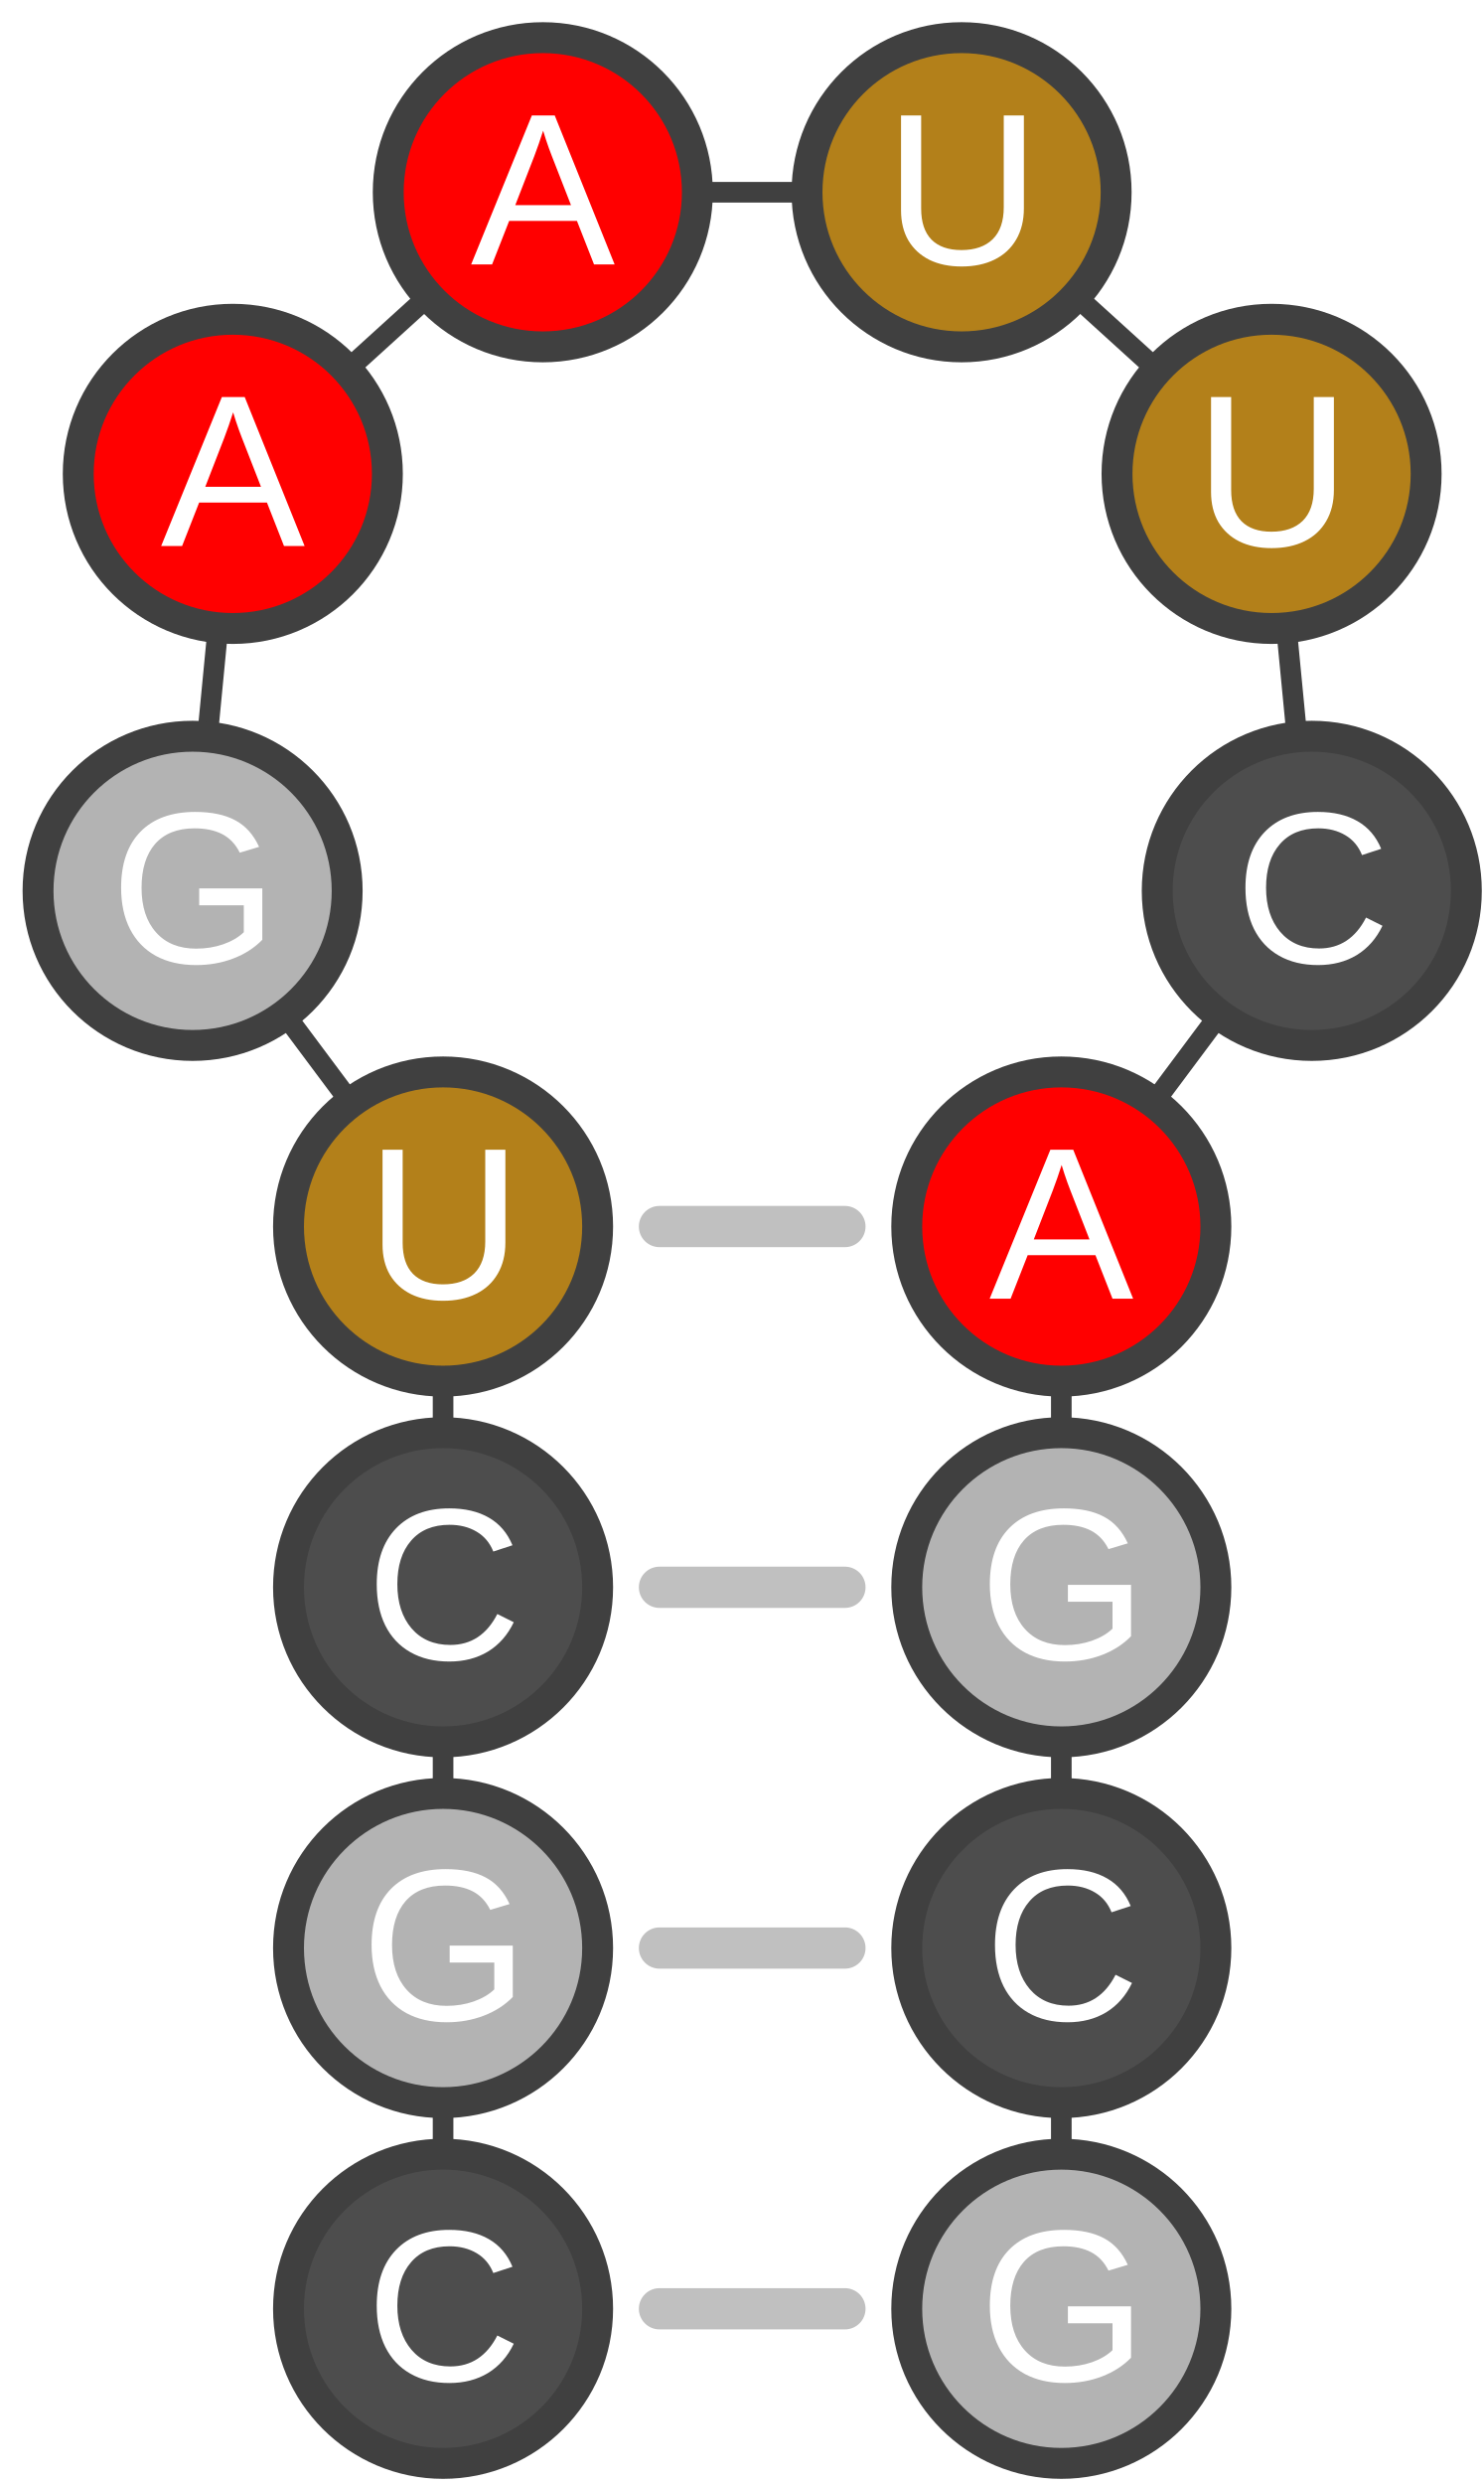
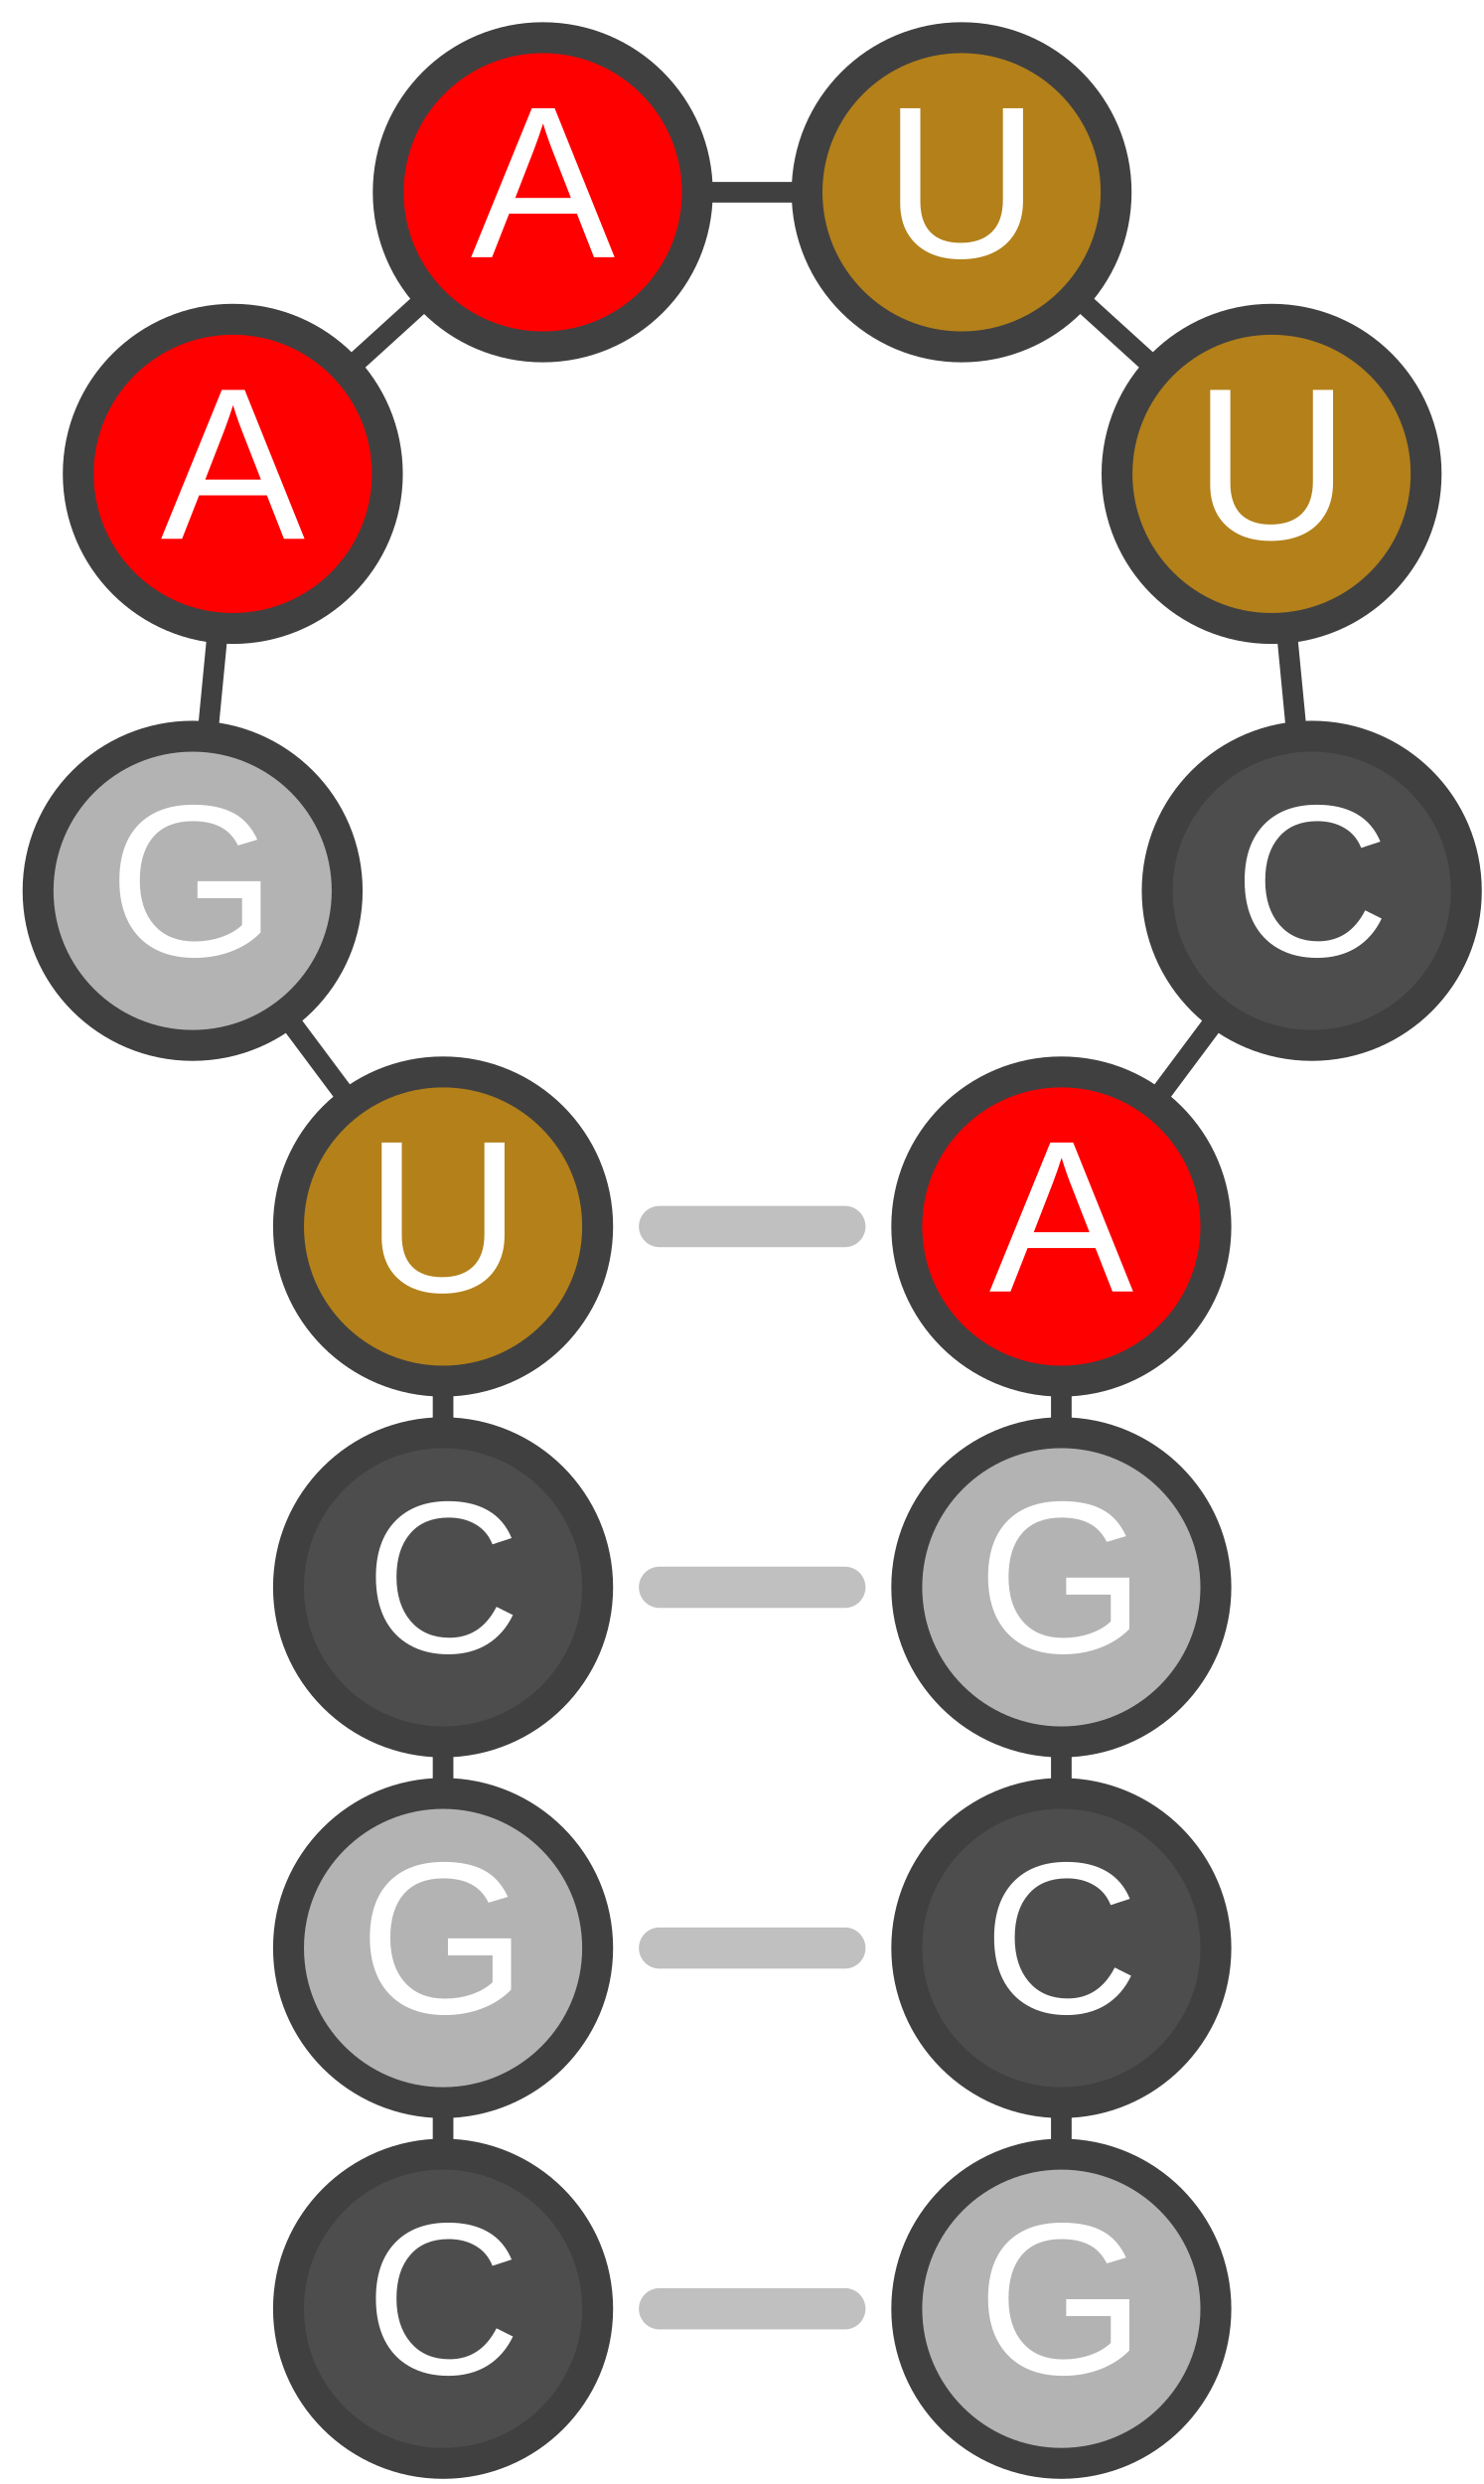
<svg xmlns="http://www.w3.org/2000/svg" viewBox="0 0 144 241">
  <path d="M64.0,189.0l18.0,0.0" style="fill:none;stroke:rgb(192, 192, 192);stroke-width:4;stroke-linecap:round;" />
  <path d="M64.0,154.0l18.0,0.0" style="fill:none;stroke:rgb(192, 192, 192);stroke-width:4;stroke-linecap:round;" />
  <path d="M64.0,224.0l18.0,0.0" style="fill:none;stroke:rgb(192, 192, 192);stroke-width:4;stroke-linecap:round;" />
  <path d="M64.0,119.0l18.0,0.0" style="fill:none;stroke:rgb(192, 192, 192);stroke-width:4;stroke-linecap:round;" />
  <path d="M43.0,209.0l0.0,-5.0" style="fill:none;stroke:rgb(64, 64, 64);stroke-width:2;" />
  <path d="M43.0,174.0l0.0,-5.0" style="fill:none;stroke:rgb(64, 64, 64);stroke-width:2;" />
  <path d="M43.0,139.0l0.0,-5.0" style="fill:none;stroke:rgb(64, 64, 64);stroke-width:2;" />
  <path d="M34.028,106.979l-6.365,-8.528" style="fill:none;stroke:rgb(64, 64, 64);stroke-width:2;" />
  <path d="M20.132,71.499l1.022,-10.592" style="fill:none;stroke:rgb(64, 64, 64);stroke-width:2;" />
  <path d="M33.698,35.892l7.877,-7.154" style="fill:none;stroke:rgb(64, 64, 64);stroke-width:2;" />
  <path d="M67.679,18.653l10.641,0.0" style="fill:none;stroke:rgb(64, 64, 64);stroke-width:2;" />
  <path d="M104.425,28.738l7.877,7.154" style="fill:none;stroke:rgb(64, 64, 64);stroke-width:2;" />
  <path d="M124.847,60.907l1.022,10.592" style="fill:none;stroke:rgb(64, 64, 64);stroke-width:2;" />
  <path d="M118.337,98.451l-6.365,8.528" style="fill:none;stroke:rgb(64, 64, 64);stroke-width:2;" />
  <path d="M103.0,134.0l0.0,5.0" style="fill:none;stroke:rgb(64, 64, 64);stroke-width:2;" />
  <path d="M103.0,169.0l0.0,5.0" style="fill:none;stroke:rgb(64, 64, 64);stroke-width:2;" />
  <path d="M103.0,204.0l0.0,5.0" style="fill:none;stroke:rgb(64, 64, 64);stroke-width:2;" />
-   <circle cx="43.0" cy="224.0" r="15.0" stroke="rgb(64, 64, 64)" stroke-width="3" fill="rgb(77, 77, 77)" />
-   <text x="35.5" y="231.0" style="fill:rgb(255, 255, 255);font-family:Arial;font-size:21;">C</text>
-   <circle cx="43.0" cy="189.0" r="15.0" stroke="rgb(64, 64, 64)" stroke-width="3" fill="rgb(179, 179, 179)" />
-   <text x="35.0" y="196.0" style="fill:rgb(255, 255, 255);font-family:Arial;font-size:21;">G</text>
-   <circle cx="43.0" cy="154.0" r="15.0" stroke="rgb(64, 64, 64)" stroke-width="3" fill="rgb(77, 77, 77)" />
-   <text x="35.5" y="161.0" style="fill:rgb(255, 255, 255);font-family:Arial;font-size:21;">C</text>
-   <circle cx="43.0" cy="119.0" r="15.0" stroke="rgb(64, 64, 64)" stroke-width="3" fill="rgb(179, 128, 26)" />
-   <text x="35.5" y="126.0" style="fill:rgb(255, 255, 255);font-family:Arial;font-size:21;">U</text>
-   <circle cx="18.692" cy="86.43" r="15.0" stroke="rgb(64, 64, 64)" stroke-width="3" fill="rgb(179, 179, 179)" />
-   <text x="10.692" y="93.43" style="fill:rgb(255, 255, 255);font-family:Arial;font-size:21;">G</text>
-   <circle cx="22.594" cy="45.976" r="15.0" stroke="rgb(64, 64, 64)" stroke-width="3" fill="rgb(255, 0, 0)" />
-   <text x="15.594" y="52.976" style="fill:rgb(255, 255, 255);font-family:Arial;font-size:21;">A</text>
-   <circle cx="52.679" cy="18.653" r="15.0" stroke="rgb(64, 64, 64)" stroke-width="3" fill="rgb(255, 0, 0)" />
-   <text x="45.679" y="25.653" style="fill:rgb(255, 255, 255);font-family:Arial;font-size:21;">A</text>
-   <circle cx="93.321" cy="18.653" r="15.0" stroke="rgb(64, 64, 64)" stroke-width="3" fill="rgb(179, 128, 26)" />
-   <text x="85.821" y="25.653" style="fill:rgb(255, 255, 255);font-family:Arial;font-size:21;">U</text>
-   <circle cx="123.406" cy="45.976" r="15.0" stroke="rgb(64, 64, 64)" stroke-width="3" fill="rgb(179, 128, 26)" />
-   <text x="115.906" y="52.976" style="fill:rgb(255, 255, 255);font-family:Arial;font-size:21;">U</text>
-   <circle cx="127.308" cy="86.43" r="15.0" stroke="rgb(64, 64, 64)" stroke-width="3" fill="rgb(77, 77, 77)" />
-   <text x="119.808" y="93.43" style="fill:rgb(255, 255, 255);font-family:Arial;font-size:21;">C</text>
-   <circle cx="103.0" cy="119.0" r="15.0" stroke="rgb(64, 64, 64)" stroke-width="3" fill="rgb(255, 0, 0)" />
-   <text x="96.0" y="126.0" style="fill:rgb(255, 255, 255);font-family:Arial;font-size:21;">A</text>
-   <circle cx="103.0" cy="154.0" r="15.0" stroke="rgb(64, 64, 64)" stroke-width="3" fill="rgb(179, 179, 179)" />
-   <text x="95.0" y="161.0" style="fill:rgb(255, 255, 255);font-family:Arial;font-size:21;">G</text>
-   <circle cx="103.0" cy="189.0" r="15.0" stroke="rgb(64, 64, 64)" stroke-width="3" fill="rgb(77, 77, 77)" />
-   <text x="95.5" y="196.0" style="fill:rgb(255, 255, 255);font-family:Arial;font-size:21;">C</text>
-   <circle cx="103.0" cy="224.0" r="15.0" stroke="rgb(64, 64, 64)" stroke-width="3" fill="rgb(179, 179, 179)" />
-   <text x="95.0" y="231.0" style="fill:rgb(255, 255, 255);font-family:Arial;font-size:21;">G</text>
+   <g>
+     <circle cx="43.0" cy="224.0" r="15.0" stroke="rgb(64, 64, 64)" stroke-width="3" fill="rgb(77, 77, 77)" />
+     <text x="43.0" y="224.0" text-anchor="middle" dy=".3em" style="fill:rgb(255, 255, 255);font-family:Arial;font-size:21;">C</text>
+   </g>
+   <g>
+     <circle cx="43.0" cy="189.0" r="15.0" stroke="rgb(64, 64, 64)" stroke-width="3" fill="rgb(179, 179, 179)" />
+     <text x="43.0" y="189.0" text-anchor="middle" dy=".3em" style="fill:rgb(255, 255, 255);font-family:Arial;font-size:21;">G</text>
+   </g>
+   <g>
+     <circle cx="43.0" cy="154.0" r="15.0" stroke="rgb(64, 64, 64)" stroke-width="3" fill="rgb(77, 77, 77)" />
+     <text x="43.0" y="154.0" text-anchor="middle" dy=".3em" style="fill:rgb(255, 255, 255);font-family:Arial;font-size:21;">C</text>
+   </g>
+   <g>
+     <circle cx="43.0" cy="119.0" r="15.0" stroke="rgb(64, 64, 64)" stroke-width="3" fill="rgb(179, 128, 26)" />
+     <text x="43.0" y="119.0" text-anchor="middle" dy=".3em" style="fill:rgb(255, 255, 255);font-family:Arial;font-size:21;">U</text>
+   </g>
+   <g>
+     <circle cx="18.692" cy="86.43" r="15.0" stroke="rgb(64, 64, 64)" stroke-width="3" fill="rgb(179, 179, 179)" />
+     <text x="18.692" y="86.43" text-anchor="middle" dy=".3em" style="fill:rgb(255, 255, 255);font-family:Arial;font-size:21;">G</text>
+   </g>
+   <g>
+     <circle cx="22.594" cy="45.976" r="15.0" stroke="rgb(64, 64, 64)" stroke-width="3" fill="rgb(255, 0, 0)" />
+     <text x="22.594" y="45.976" text-anchor="middle" dy=".3em" style="fill:rgb(255, 255, 255);font-family:Arial;font-size:21;">A</text>
+   </g>
+   <g>
+     <circle cx="52.679" cy="18.653" r="15.0" stroke="rgb(64, 64, 64)" stroke-width="3" fill="rgb(255, 0, 0)" />
+     <text x="52.679" y="18.653" text-anchor="middle" dy=".3em" style="fill:rgb(255, 255, 255);font-family:Arial;font-size:21;">A</text>
+   </g>
+   <g>
+     <circle cx="93.321" cy="18.653" r="15.0" stroke="rgb(64, 64, 64)" stroke-width="3" fill="rgb(179, 128, 26)" />
+     <text x="93.321" y="18.653" text-anchor="middle" dy=".3em" style="fill:rgb(255, 255, 255);font-family:Arial;font-size:21;">U</text>
+   </g>
+   <g>
+     <circle cx="123.406" cy="45.976" r="15.0" stroke="rgb(64, 64, 64)" stroke-width="3" fill="rgb(179, 128, 26)" />
+     <text x="123.406" y="45.976" text-anchor="middle" dy=".3em" style="fill:rgb(255, 255, 255);font-family:Arial;font-size:21;">U</text>
+   </g>
+   <g>
+     <circle cx="127.308" cy="86.43" r="15.0" stroke="rgb(64, 64, 64)" stroke-width="3" fill="rgb(77, 77, 77)" />
+     <text x="127.308" y="86.43" text-anchor="middle" dy=".3em" style="fill:rgb(255, 255, 255);font-family:Arial;font-size:21;">C</text>
+   </g>
+   <g>
+     <circle cx="103.0" cy="119.0" r="15.0" stroke="rgb(64, 64, 64)" stroke-width="3" fill="rgb(255, 0, 0)" />
+     <text x="103.0" y="119.0" text-anchor="middle" dy=".3em" style="fill:rgb(255, 255, 255);font-family:Arial;font-size:21;">A</text>
+   </g>
+   <g>
+     <circle cx="103.0" cy="154.0" r="15.0" stroke="rgb(64, 64, 64)" stroke-width="3" fill="rgb(179, 179, 179)" />
+     <text x="103.0" y="154.0" text-anchor="middle" dy=".3em" style="fill:rgb(255, 255, 255);font-family:Arial;font-size:21;">G</text>
+   </g>
+   <g>
+     <circle cx="103.0" cy="189.0" r="15.0" stroke="rgb(64, 64, 64)" stroke-width="3" fill="rgb(77, 77, 77)" />
+     <text x="103.0" y="189.0" text-anchor="middle" dy=".3em" style="fill:rgb(255, 255, 255);font-family:Arial;font-size:21;">C</text>
+   </g>
+   <g>
+     <circle cx="103.0" cy="224.0" r="15.0" stroke="rgb(64, 64, 64)" stroke-width="3" fill="rgb(179, 179, 179)" />
+     <text x="103.0" y="224.0" text-anchor="middle" dy=".3em" style="fill:rgb(255, 255, 255);font-family:Arial;font-size:21;">G</text>
+   </g>
</svg>
